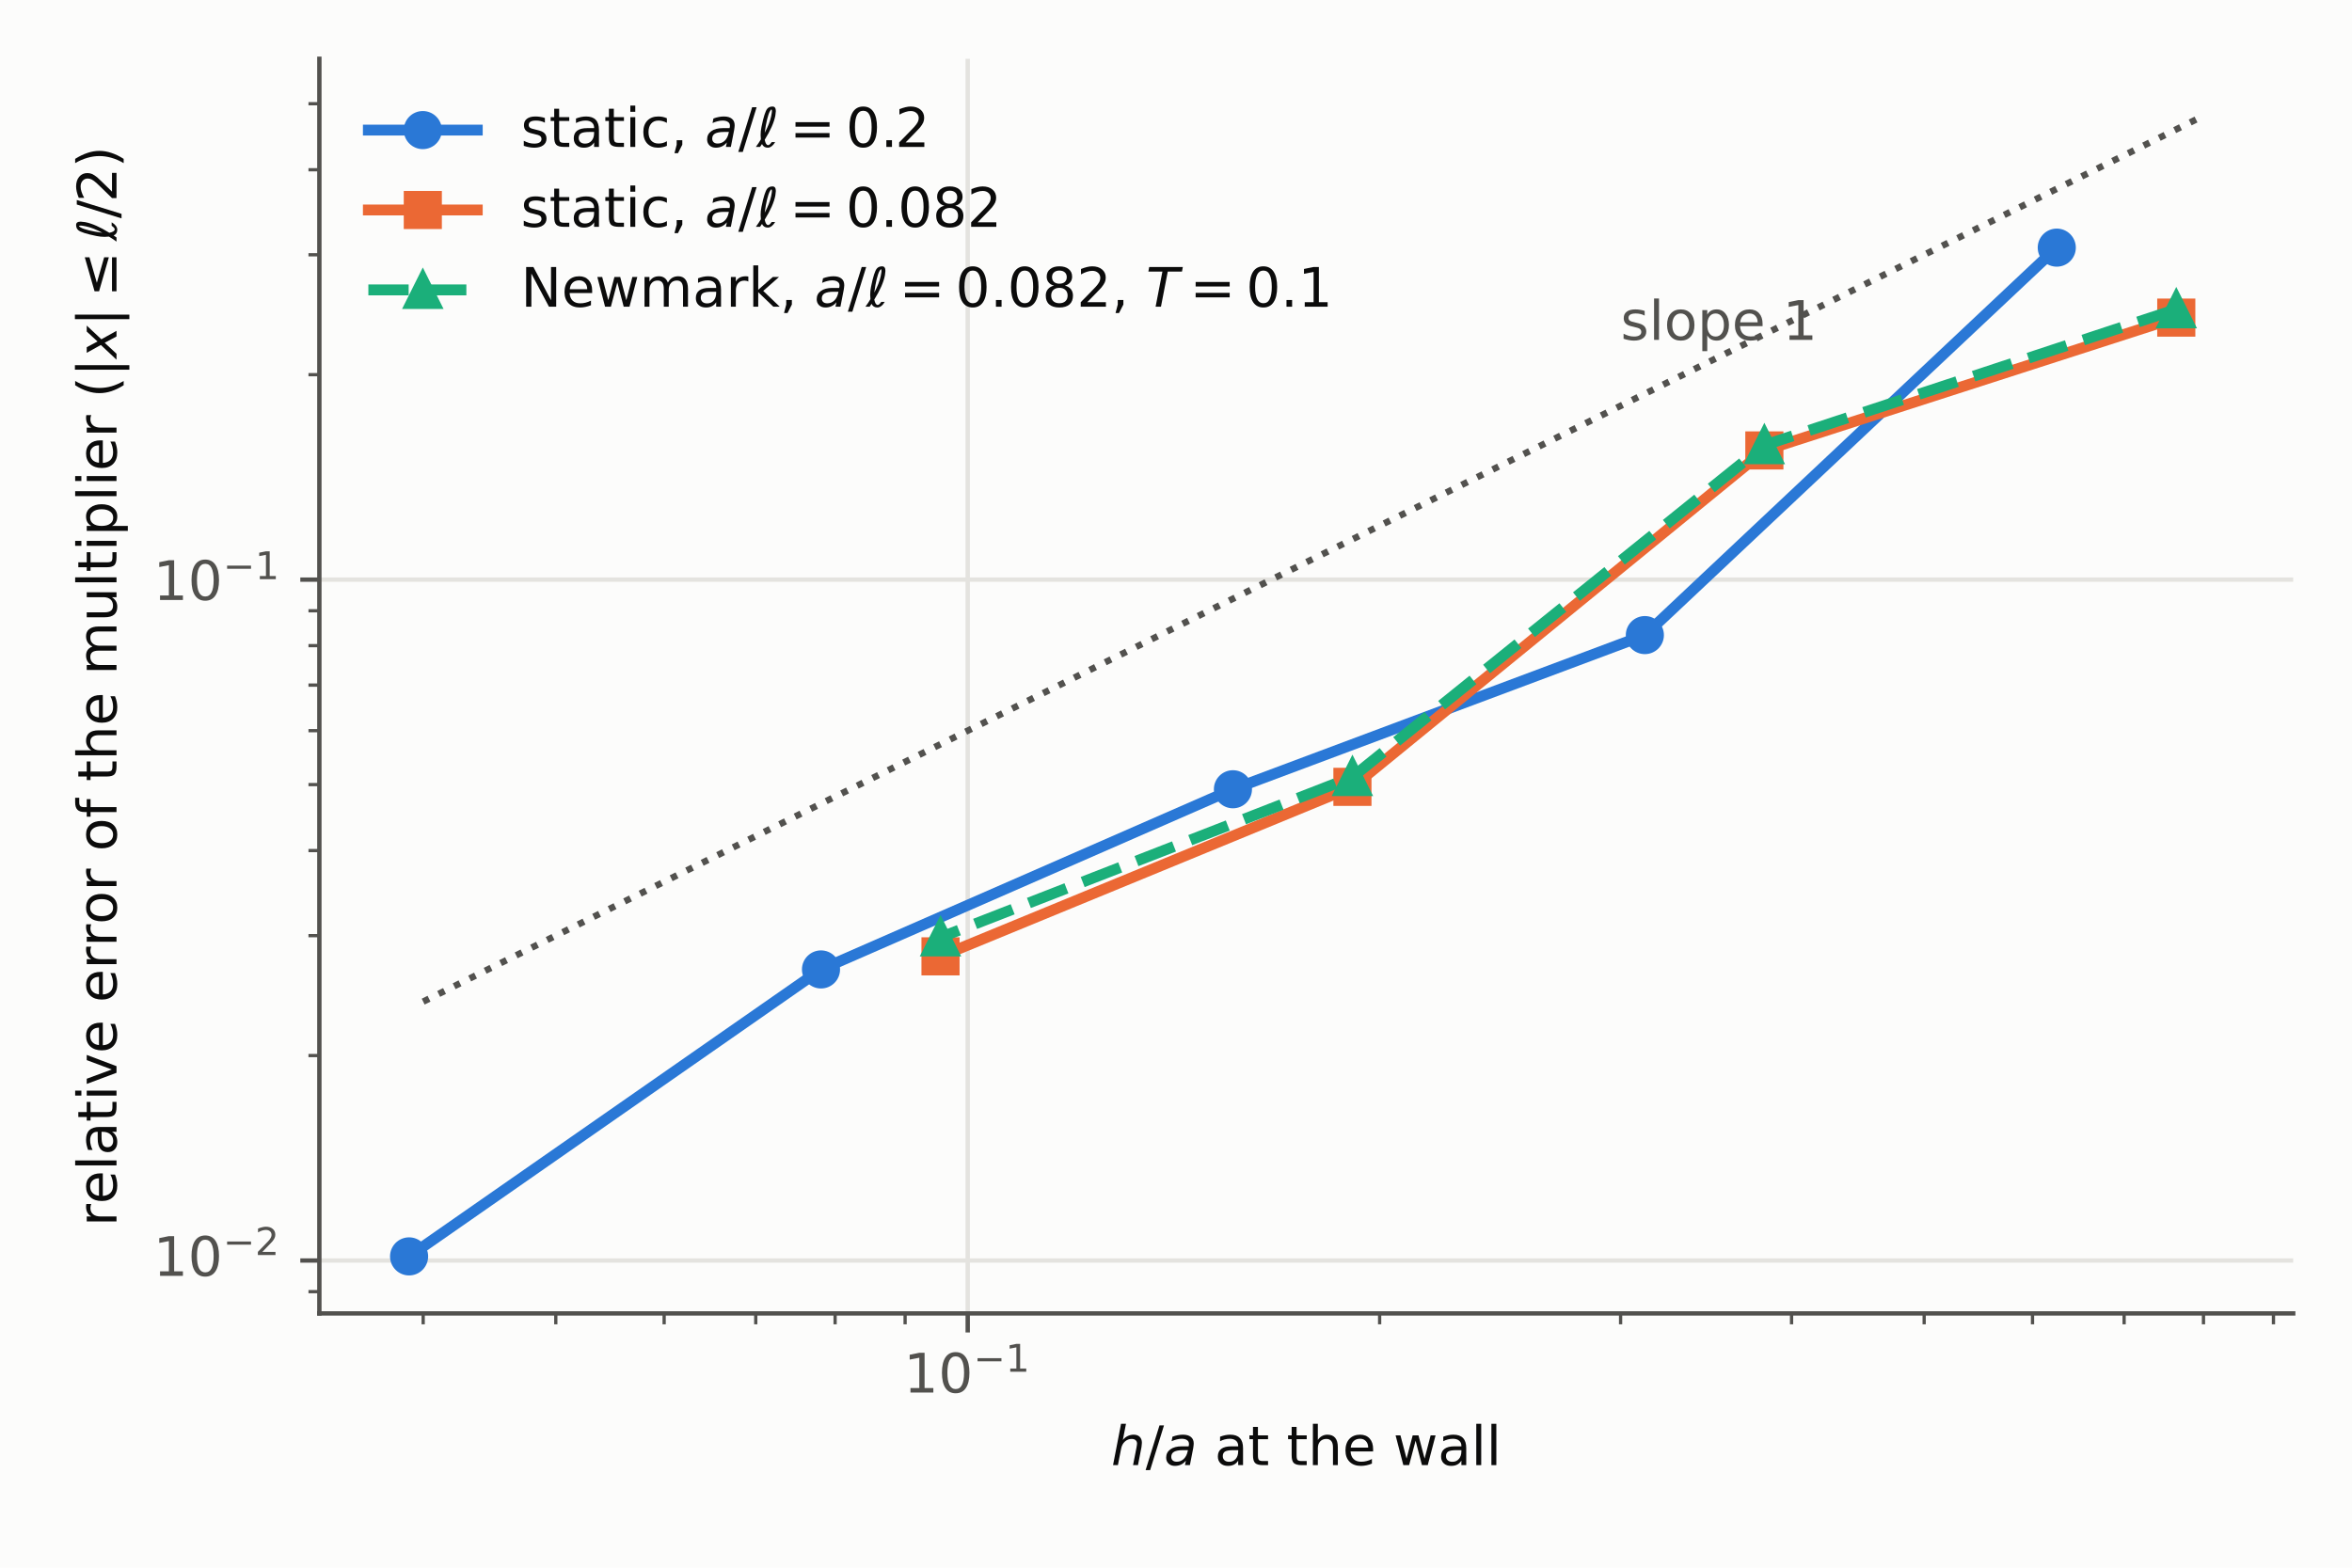
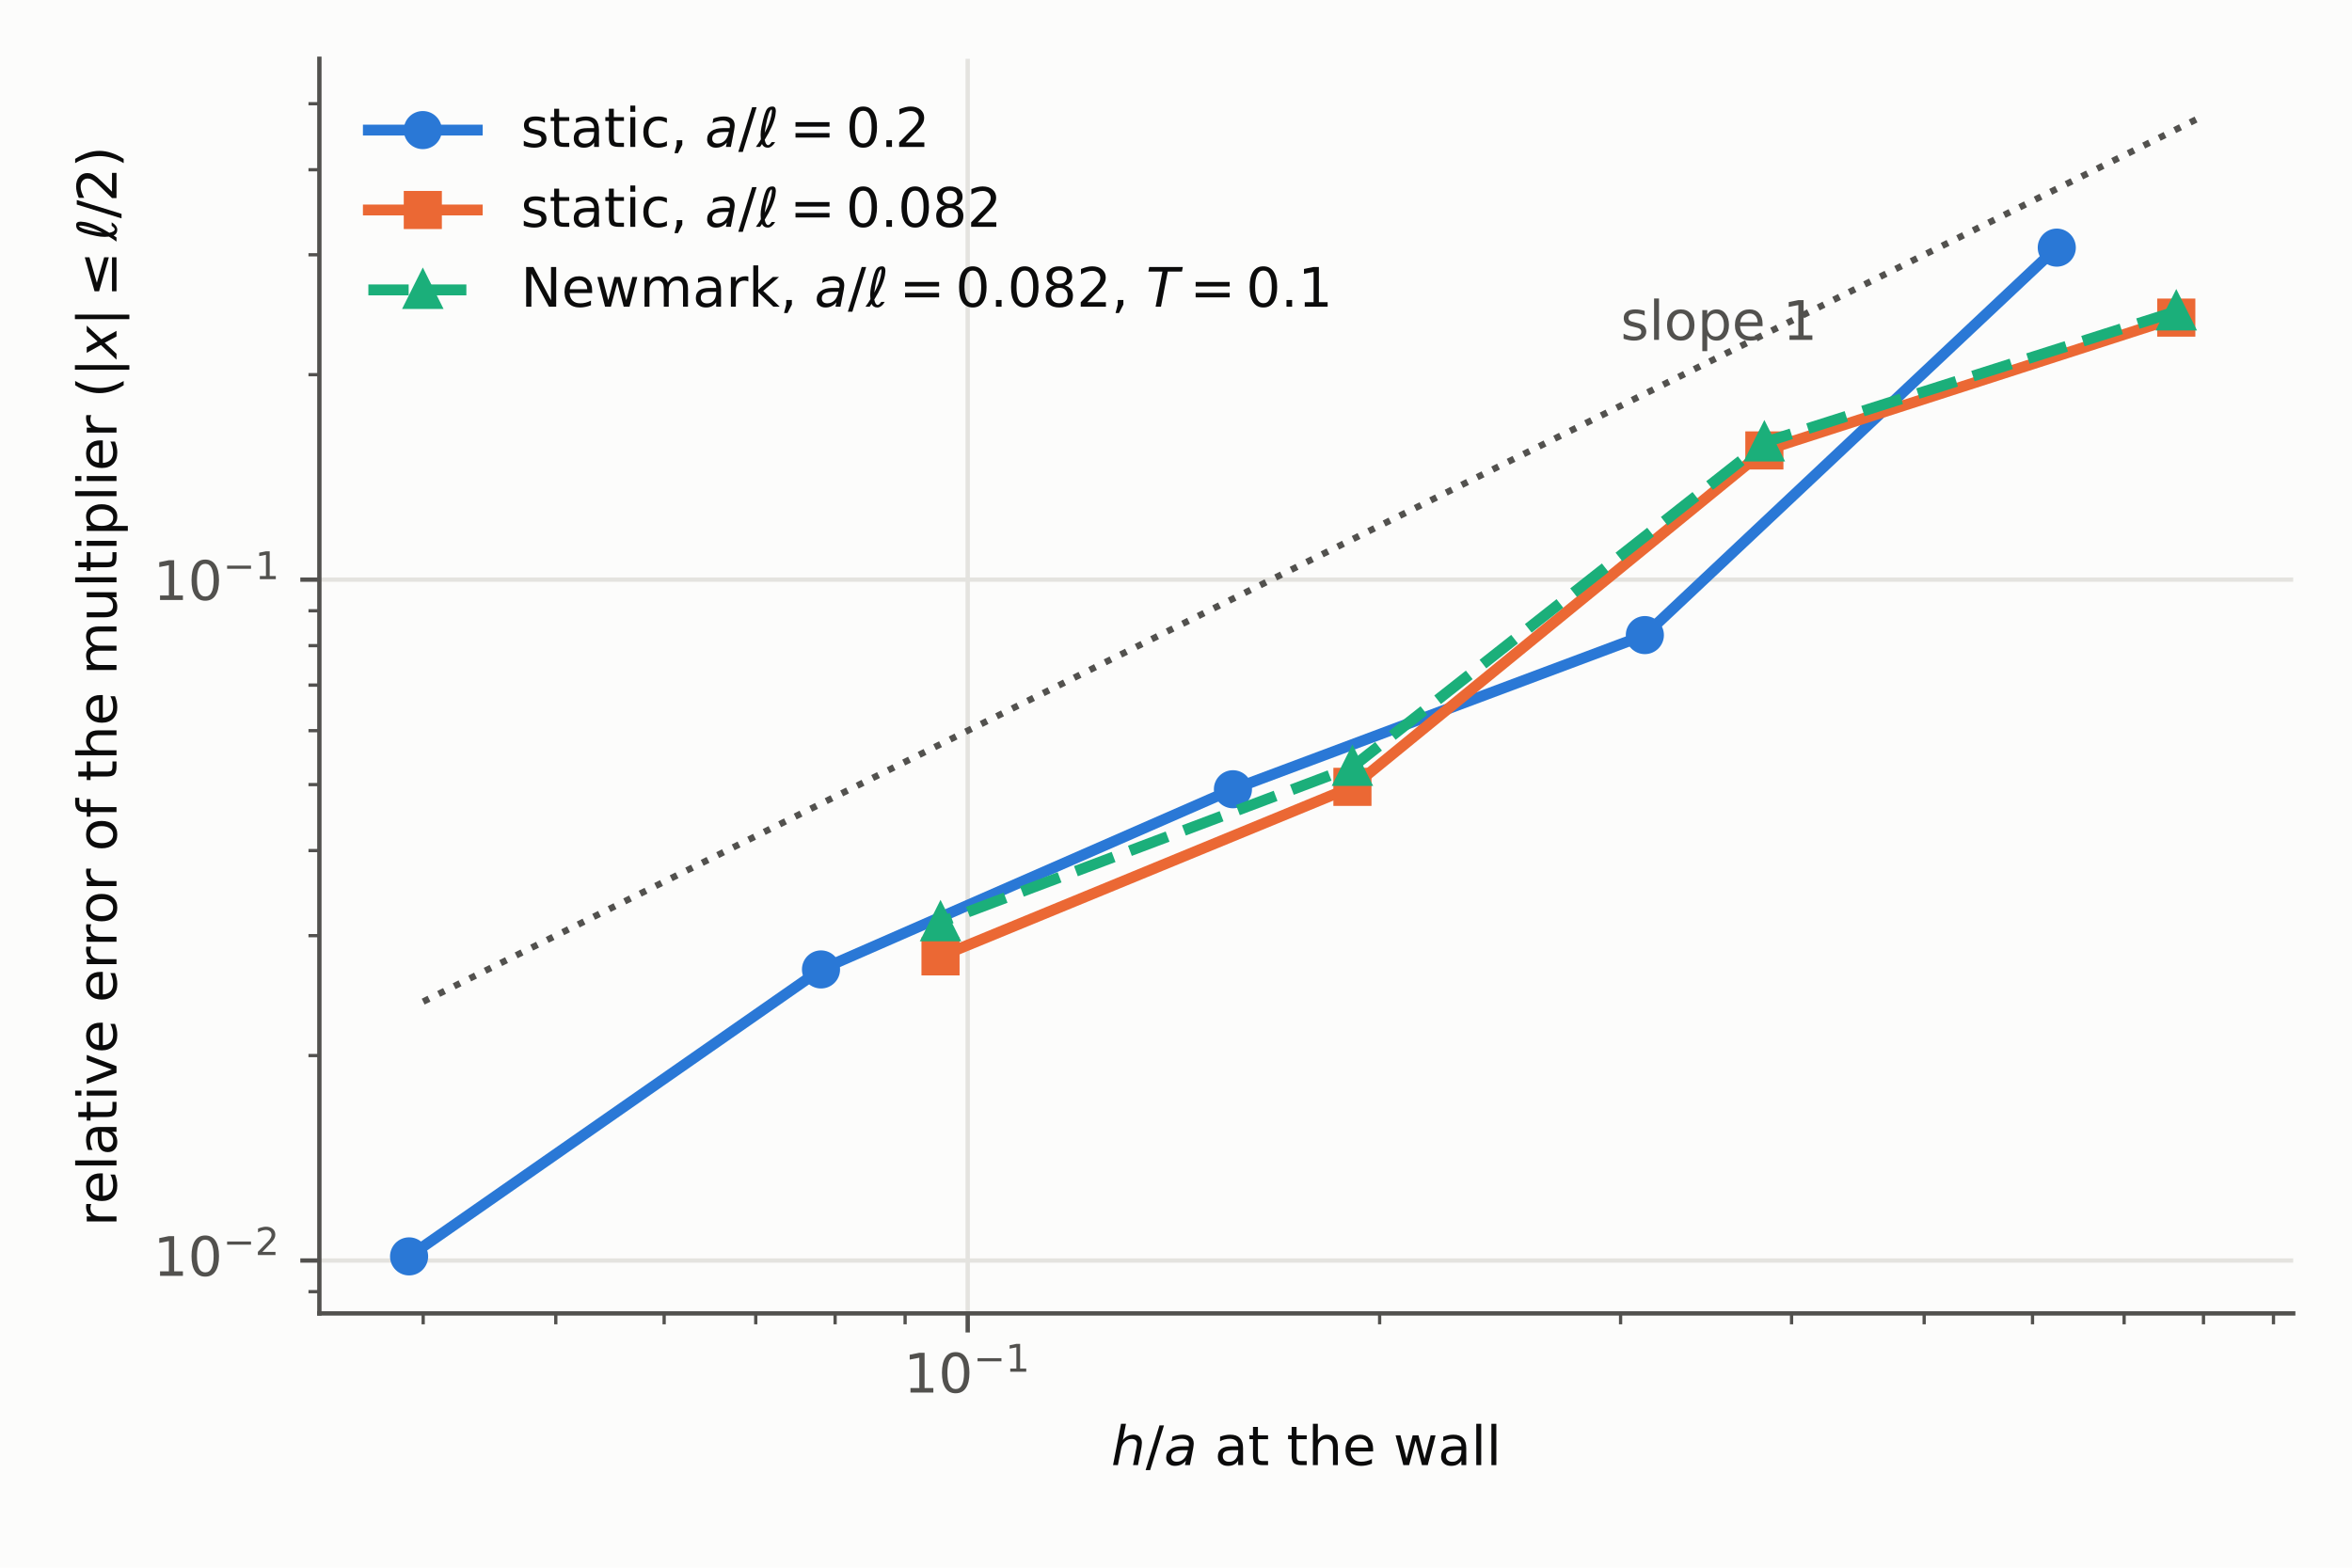
<svg xmlns="http://www.w3.org/2000/svg" xmlns:xlink="http://www.w3.org/1999/xlink" width="432pt" height="288pt" viewBox="0 0 432 288" version="1.1">
  <defs>
    <style type="text/css">*{stroke-linejoin: round; stroke-linecap: butt}</style>
  </defs>
  <g id="figure_1">
    <g id="patch_1">
      <path d="M 0 288 L 432 288 L 432 0 L 0 0 z " style="fill: #fcfcfb" />
    </g>
    <g id="axes_1">
      <g id="patch_2">
        <path d="M 58.659 241.288 L 421.2 241.288 L 421.2 10.8 L 58.659 10.8 z " style="fill: #fcfcfb" />
      </g>
      <g id="matplotlib.axis_1">
        <g id="xtick_1">
          <g id="line2d_1">
            <path d="M 177.743 241.288 L 177.743 10.8 " clip-path="url(#p7ec95b4728)" style="fill: none; stroke: #e4e3df; stroke-width: 0.8; stroke-linecap: square" />
          </g>
          <g id="line2d_2">
            <defs>
              <path id="md7864f41aa" d="M 0 0 L 0 3.5 " style="stroke: #52514e; stroke-width: 0.8" />
            </defs>
            <g>
              <use xlink:href="#md7864f41aa" x="177.743" y="241.288" style="fill: #52514e; stroke: #52514e; stroke-width: 0.8" />
            </g>
          </g>
          <g id="text_1">
            <g style="fill: #52514e" transform="translate(165.9931 255.8864)">
              <text>
                <tspan x="0" y="-0.064" style="font-size: 10px; font-family: 'DejaVu Sans'; fill: #52514e">1</tspan>
                <tspan x="6.362" y="-0.064" style="font-size: 10px; font-family: 'DejaVu Sans'; fill: #52514e">0</tspan>
                <tspan x="12.82" y="-3.892" style="font-size: 7px; font-family: 'DejaVu Sans'; fill: #52514e">−</tspan>
                <tspan x="18.686" y="-3.892" style="font-size: 7px; font-family: 'DejaVu Sans'; fill: #52514e">1</tspan>
              </text>
            </g>
          </g>
        </g>
        <g id="xtick_2">
          <g id="line2d_3">
            <defs>
              <path id="m9e74a2df27" d="M 0 0 L 0 2 " style="stroke: #52514e; stroke-width: 0.6" />
            </defs>
            <g>
              <use xlink:href="#m9e74a2df27" x="77.727" y="241.288" style="fill: #52514e; stroke: #52514e; stroke-width: 0.6" />
            </g>
          </g>
        </g>
        <g id="xtick_3">
          <g id="line2d_4">
            <g>
              <use xlink:href="#m9e74a2df27" x="102.084" y="241.288" style="fill: #52514e; stroke: #52514e; stroke-width: 0.6" />
            </g>
          </g>
        </g>
        <g id="xtick_4">
          <g id="line2d_5">
            <g>
              <use xlink:href="#m9e74a2df27" x="121.985" y="241.288" style="fill: #52514e; stroke: #52514e; stroke-width: 0.6" />
            </g>
          </g>
        </g>
        <g id="xtick_5">
          <g id="line2d_6">
            <g>
              <use xlink:href="#m9e74a2df27" x="138.811" y="241.288" style="fill: #52514e; stroke: #52514e; stroke-width: 0.6" />
            </g>
          </g>
        </g>
        <g id="xtick_6">
          <g id="line2d_7">
            <g>
              <use xlink:href="#m9e74a2df27" x="153.386" y="241.288" style="fill: #52514e; stroke: #52514e; stroke-width: 0.6" />
            </g>
          </g>
        </g>
        <g id="xtick_7">
          <g id="line2d_8">
            <g>
              <use xlink:href="#m9e74a2df27" x="166.243" y="241.288" style="fill: #52514e; stroke: #52514e; stroke-width: 0.6" />
            </g>
          </g>
        </g>
        <g id="xtick_8">
          <g id="line2d_9">
            <g>
              <use xlink:href="#m9e74a2df27" x="253.402" y="241.288" style="fill: #52514e; stroke: #52514e; stroke-width: 0.6" />
            </g>
          </g>
        </g>
        <g id="xtick_9">
          <g id="line2d_10">
            <g>
              <use xlink:href="#m9e74a2df27" x="297.66" y="241.288" style="fill: #52514e; stroke: #52514e; stroke-width: 0.6" />
            </g>
          </g>
        </g>
        <g id="xtick_10">
          <g id="line2d_11">
            <g>
              <use xlink:href="#m9e74a2df27" x="329.062" y="241.288" style="fill: #52514e; stroke: #52514e; stroke-width: 0.6" />
            </g>
          </g>
        </g>
        <g id="xtick_11">
          <g id="line2d_12">
            <g>
              <use xlink:href="#m9e74a2df27" x="353.418" y="241.288" style="fill: #52514e; stroke: #52514e; stroke-width: 0.6" />
            </g>
          </g>
        </g>
        <g id="xtick_12">
          <g id="line2d_13">
            <g>
              <use xlink:href="#m9e74a2df27" x="373.319" y="241.288" style="fill: #52514e; stroke: #52514e; stroke-width: 0.6" />
            </g>
          </g>
        </g>
        <g id="xtick_13">
          <g id="line2d_14">
            <g>
              <use xlink:href="#m9e74a2df27" x="390.145" y="241.288" style="fill: #52514e; stroke: #52514e; stroke-width: 0.6" />
            </g>
          </g>
        </g>
        <g id="xtick_14">
          <g id="line2d_15">
            <g>
              <use xlink:href="#m9e74a2df27" x="404.721" y="241.288" style="fill: #52514e; stroke: #52514e; stroke-width: 0.6" />
            </g>
          </g>
        </g>
        <g id="xtick_15">
          <g id="line2d_16">
            <g>
              <use xlink:href="#m9e74a2df27" x="417.577" y="241.288" style="fill: #52514e; stroke: #52514e; stroke-width: 0.6" />
            </g>
          </g>
        </g>
        <g id="text_2">
          <g style="fill: #0b0b0b" transform="translate(204.0795 269.5646)">
            <text>
              <tspan x="0" y="-0.406" style="font-style: oblique; font-size: 10px; font-family: 'DejaVu Sans'; fill: #0b0b0b">h</tspan>
              <tspan x="9.707" y="-0.406" style="font-style: oblique; font-size: 10px; font-family: 'DejaVu Sans'; fill: #0b0b0b">a</tspan>
              <tspan x="6.338" y="-0.406" style="font-size: 10px; font-family: 'DejaVu Sans'; fill: #0b0b0b">/</tspan>
              <tspan x="15.835" y="-0.406" style="font-size: 10px; font-family: 'DejaVu Sans'; fill: #0b0b0b"> </tspan>
              <tspan x="19.014" y="-0.406" style="font-size: 10px; font-family: 'DejaVu Sans'; fill: #0b0b0b">a</tspan>
              <tspan x="25.142" y="-0.406" style="font-size: 10px; font-family: 'DejaVu Sans'; fill: #0b0b0b">t</tspan>
              <tspan x="29.062" y="-0.406" style="font-size: 10px; font-family: 'DejaVu Sans'; fill: #0b0b0b"> </tspan>
              <tspan x="32.241" y="-0.406" style="font-size: 10px; font-family: 'DejaVu Sans'; fill: #0b0b0b">t</tspan>
              <tspan x="36.162" y="-0.406" style="font-size: 10px; font-family: 'DejaVu Sans'; fill: #0b0b0b">h</tspan>
              <tspan x="42.5" y="-0.406" style="font-size: 10px; font-family: 'DejaVu Sans'; fill: #0b0b0b">e</tspan>
              <tspan x="48.652" y="-0.406" style="font-size: 10px; font-family: 'DejaVu Sans'; fill: #0b0b0b"> </tspan>
              <tspan x="51.831" y="-0.406" style="font-size: 10px; font-family: 'DejaVu Sans'; fill: #0b0b0b">w</tspan>
              <tspan x="60.01" y="-0.406" style="font-size: 10px; font-family: 'DejaVu Sans'; fill: #0b0b0b">a</tspan>
              <tspan x="66.138" y="-0.406" style="font-size: 10px; font-family: 'DejaVu Sans'; fill: #0b0b0b">l</tspan>
              <tspan x="68.916" y="-0.406" style="font-size: 10px; font-family: 'DejaVu Sans'; fill: #0b0b0b">l</tspan>
            </text>
          </g>
        </g>
      </g>
      <g id="matplotlib.axis_2">
        <g id="ytick_1">
          <g id="line2d_17">
            <path d="M 58.659 231.567 L 421.2 231.567 " clip-path="url(#p7ec95b4728)" style="fill: none; stroke: #e4e3df; stroke-width: 0.8; stroke-linecap: square" />
          </g>
          <g id="line2d_18">
            <defs>
              <path id="maba79d8c3d" d="M 0 0 L -3.5 0 " style="stroke: #52514e; stroke-width: 0.8" />
            </defs>
            <g>
              <use xlink:href="#maba79d8c3d" x="58.659" y="231.567" style="fill: #52514e; stroke: #52514e; stroke-width: 0.8" />
            </g>
          </g>
          <g id="text_3">
            <g style="fill: #52514e" transform="translate(28.1591 235.3659)">
              <text>
                <tspan x="0" y="-0.977" style="font-size: 10px; font-family: 'DejaVu Sans'; fill: #52514e">1</tspan>
                <tspan x="6.362" y="-0.977" style="font-size: 10px; font-family: 'DejaVu Sans'; fill: #52514e">0</tspan>
                <tspan x="12.82" y="-4.805" style="font-size: 7px; font-family: 'DejaVu Sans'; fill: #52514e">−</tspan>
                <tspan x="18.686" y="-4.805" style="font-size: 7px; font-family: 'DejaVu Sans'; fill: #52514e">2</tspan>
              </text>
            </g>
          </g>
        </g>
        <g id="ytick_2">
          <g id="line2d_19">
            <path d="M 58.659 106.487 L 421.2 106.487 " clip-path="url(#p7ec95b4728)" style="fill: none; stroke: #e4e3df; stroke-width: 0.8; stroke-linecap: square" />
          </g>
          <g id="line2d_20">
            <g>
              <use xlink:href="#maba79d8c3d" x="58.659" y="106.487" style="fill: #52514e; stroke: #52514e; stroke-width: 0.8" />
            </g>
          </g>
          <g id="text_4">
            <g style="fill: #52514e" transform="translate(28.1591 110.2857)">
              <text>
                <tspan x="0" y="-0.064" style="font-size: 10px; font-family: 'DejaVu Sans'; fill: #52514e">1</tspan>
                <tspan x="6.362" y="-0.064" style="font-size: 10px; font-family: 'DejaVu Sans'; fill: #52514e">0</tspan>
                <tspan x="12.82" y="-3.892" style="font-size: 7px; font-family: 'DejaVu Sans'; fill: #52514e">−</tspan>
                <tspan x="18.686" y="-3.892" style="font-size: 7px; font-family: 'DejaVu Sans'; fill: #52514e">1</tspan>
              </text>
            </g>
          </g>
        </g>
        <g id="ytick_3">
          <g id="line2d_21">
            <defs>
              <path id="m2e08113ca2" d="M 0 0 L -2 0 " style="stroke: #52514e; stroke-width: 0.6" />
            </defs>
            <g>
              <use xlink:href="#m2e08113ca2" x="58.659" y="237.29" style="fill: #52514e; stroke: #52514e; stroke-width: 0.6" />
            </g>
          </g>
        </g>
        <g id="ytick_4">
          <g id="line2d_22">
            <g>
              <use xlink:href="#m2e08113ca2" x="58.659" y="193.914" style="fill: #52514e; stroke: #52514e; stroke-width: 0.6" />
            </g>
          </g>
        </g>
        <g id="ytick_5">
          <g id="line2d_23">
            <g>
              <use xlink:href="#m2e08113ca2" x="58.659" y="171.888" style="fill: #52514e; stroke: #52514e; stroke-width: 0.6" />
            </g>
          </g>
        </g>
        <g id="ytick_6">
          <g id="line2d_24">
            <g>
              <use xlink:href="#m2e08113ca2" x="58.659" y="156.261" style="fill: #52514e; stroke: #52514e; stroke-width: 0.6" />
            </g>
          </g>
        </g>
        <g id="ytick_7">
          <g id="line2d_25">
            <g>
              <use xlink:href="#m2e08113ca2" x="58.659" y="144.139" style="fill: #52514e; stroke: #52514e; stroke-width: 0.6" />
            </g>
          </g>
        </g>
        <g id="ytick_8">
          <g id="line2d_26">
            <g>
              <use xlink:href="#m2e08113ca2" x="58.659" y="134.235" style="fill: #52514e; stroke: #52514e; stroke-width: 0.6" />
            </g>
          </g>
        </g>
        <g id="ytick_9">
          <g id="line2d_27">
            <g>
              <use xlink:href="#m2e08113ca2" x="58.659" y="125.862" style="fill: #52514e; stroke: #52514e; stroke-width: 0.6" />
            </g>
          </g>
        </g>
        <g id="ytick_10">
          <g id="line2d_28">
            <g>
              <use xlink:href="#m2e08113ca2" x="58.659" y="118.608" style="fill: #52514e; stroke: #52514e; stroke-width: 0.6" />
            </g>
          </g>
        </g>
        <g id="ytick_11">
          <g id="line2d_29">
            <g>
              <use xlink:href="#m2e08113ca2" x="58.659" y="112.21" style="fill: #52514e; stroke: #52514e; stroke-width: 0.6" />
            </g>
          </g>
        </g>
        <g id="ytick_12">
          <g id="line2d_30">
            <g>
              <use xlink:href="#m2e08113ca2" x="58.659" y="68.834" style="fill: #52514e; stroke: #52514e; stroke-width: 0.6" />
            </g>
          </g>
        </g>
        <g id="ytick_13">
          <g id="line2d_31">
            <g>
              <use xlink:href="#m2e08113ca2" x="58.659" y="46.808" style="fill: #52514e; stroke: #52514e; stroke-width: 0.6" />
            </g>
          </g>
        </g>
        <g id="ytick_14">
          <g id="line2d_32">
            <g>
              <use xlink:href="#m2e08113ca2" x="58.659" y="31.181" style="fill: #52514e; stroke: #52514e; stroke-width: 0.6" />
            </g>
          </g>
        </g>
        <g id="ytick_15">
          <g id="line2d_33">
            <g>
              <use xlink:href="#m2e08113ca2" x="58.659" y="19.059" style="fill: #52514e; stroke: #52514e; stroke-width: 0.6" />
            </g>
          </g>
        </g>
        <g id="text_5">
          <g style="fill: #0b0b0b" transform="translate(21.7591 225.294) rotate(-90)">
            <text>
              <tspan x="0" y="-0.359" style="font-size: 10px; font-family: 'DejaVu Sans'; fill: #0b0b0b">r</tspan>
              <tspan x="4.111" y="-0.359" style="font-size: 10px; font-family: 'DejaVu Sans'; fill: #0b0b0b">e</tspan>
              <tspan x="10.264" y="-0.359" style="font-size: 10px; font-family: 'DejaVu Sans'; fill: #0b0b0b">l</tspan>
              <tspan x="13.042" y="-0.359" style="font-size: 10px; font-family: 'DejaVu Sans'; fill: #0b0b0b">a</tspan>
              <tspan x="19.17" y="-0.359" style="font-size: 10px; font-family: 'DejaVu Sans'; fill: #0b0b0b">t</tspan>
              <tspan x="23.091" y="-0.359" style="font-size: 10px; font-family: 'DejaVu Sans'; fill: #0b0b0b">i</tspan>
              <tspan x="25.869" y="-0.359" style="font-size: 10px; font-family: 'DejaVu Sans'; fill: #0b0b0b">v</tspan>
              <tspan x="31.787" y="-0.359" style="font-size: 10px; font-family: 'DejaVu Sans'; fill: #0b0b0b">e</tspan>
              <tspan x="37.939" y="-0.359" style="font-size: 10px; font-family: 'DejaVu Sans'; fill: #0b0b0b"> </tspan>
              <tspan x="41.118" y="-0.359" style="font-size: 10px; font-family: 'DejaVu Sans'; fill: #0b0b0b">e</tspan>
              <tspan x="47.271" y="-0.359" style="font-size: 10px; font-family: 'DejaVu Sans'; fill: #0b0b0b">r</tspan>
              <tspan x="51.382" y="-0.359" style="font-size: 10px; font-family: 'DejaVu Sans'; fill: #0b0b0b">r</tspan>
              <tspan x="55.493" y="-0.359" style="font-size: 10px; font-family: 'DejaVu Sans'; fill: #0b0b0b">o</tspan>
              <tspan x="61.611" y="-0.359" style="font-size: 10px; font-family: 'DejaVu Sans'; fill: #0b0b0b">r</tspan>
              <tspan x="65.723" y="-0.359" style="font-size: 10px; font-family: 'DejaVu Sans'; fill: #0b0b0b"> </tspan>
              <tspan x="68.901" y="-0.359" style="font-size: 10px; font-family: 'DejaVu Sans'; fill: #0b0b0b">o</tspan>
              <tspan x="75.02" y="-0.359" style="font-size: 10px; font-family: 'DejaVu Sans'; fill: #0b0b0b">f</tspan>
              <tspan x="78.54" y="-0.359" style="font-size: 10px; font-family: 'DejaVu Sans'; fill: #0b0b0b"> </tspan>
              <tspan x="81.719" y="-0.359" style="font-size: 10px; font-family: 'DejaVu Sans'; fill: #0b0b0b">t</tspan>
              <tspan x="85.64" y="-0.359" style="font-size: 10px; font-family: 'DejaVu Sans'; fill: #0b0b0b">h</tspan>
              <tspan x="91.978" y="-0.359" style="font-size: 10px; font-family: 'DejaVu Sans'; fill: #0b0b0b">e</tspan>
              <tspan x="98.13" y="-0.359" style="font-size: 10px; font-family: 'DejaVu Sans'; fill: #0b0b0b"> </tspan>
              <tspan x="101.309" y="-0.359" style="font-size: 10px; font-family: 'DejaVu Sans'; fill: #0b0b0b">m</tspan>
              <tspan x="111.05" y="-0.359" style="font-size: 10px; font-family: 'DejaVu Sans'; fill: #0b0b0b">u</tspan>
              <tspan x="117.388" y="-0.359" style="font-size: 10px; font-family: 'DejaVu Sans'; fill: #0b0b0b">l</tspan>
              <tspan x="120.166" y="-0.359" style="font-size: 10px; font-family: 'DejaVu Sans'; fill: #0b0b0b">t</tspan>
              <tspan x="124.087" y="-0.359" style="font-size: 10px; font-family: 'DejaVu Sans'; fill: #0b0b0b">i</tspan>
              <tspan x="126.865" y="-0.359" style="font-size: 10px; font-family: 'DejaVu Sans'; fill: #0b0b0b">p</tspan>
              <tspan x="133.213" y="-0.359" style="font-size: 10px; font-family: 'DejaVu Sans'; fill: #0b0b0b">l</tspan>
              <tspan x="135.991" y="-0.359" style="font-size: 10px; font-family: 'DejaVu Sans'; fill: #0b0b0b">i</tspan>
              <tspan x="138.77" y="-0.359" style="font-size: 10px; font-family: 'DejaVu Sans'; fill: #0b0b0b">e</tspan>
              <tspan x="144.922" y="-0.359" style="font-size: 10px; font-family: 'DejaVu Sans'; fill: #0b0b0b">r</tspan>
              <tspan x="149.033" y="-0.359" style="font-size: 10px; font-family: 'DejaVu Sans'; fill: #0b0b0b"> </tspan>
              <tspan x="152.212" y="-0.359" style="font-size: 10px; font-family: 'DejaVu Sans'; fill: #0b0b0b">(</tspan>
              <tspan x="156.113" y="-0.359" style="font-size: 10px; font-family: 'DejaVu Sans'; fill: #0b0b0b">|</tspan>
              <tspan x="165.4" y="-0.359" style="font-size: 10px; font-family: 'DejaVu Sans'; fill: #0b0b0b">|</tspan>
              <tspan x="170.718" y="-0.359" style="font-size: 10px; font-family: 'DejaVu Sans'; fill: #0b0b0b">≤</tspan>
              <tspan x="185.176" y="-0.359" style="font-size: 10px; font-family: 'DejaVu Sans'; fill: #0b0b0b">/</tspan>
              <tspan x="188.17" y="-0.359" style="font-size: 10px; font-family: 'DejaVu Sans'; fill: #0b0b0b">2</tspan>
              <tspan x="194.532" y="-0.359" style="font-size: 10px; font-family: 'DejaVu Sans'; fill: #0b0b0b">)</tspan>
              <tspan x="159.482" y="-0.359" style="font-style: oblique; font-size: 10px; font-family: 'DejaVu Sans'; fill: #0b0b0b">x</tspan>
              <tspan x="181.045" y="-0.359" style="font-style: oblique; font-size: 10px; font-family: 'DejaVu Sans'; fill: #0b0b0b">ℓ</tspan>
            </text>
          </g>
        </g>
      </g>
      <g id="line2d_34">
        <path d="M 377.775 45.492 L 302.116 116.673 L 226.457 144.994 L 150.797 178.096 L 75.138 230.811 " clip-path="url(#p7ec95b4728)" style="fill: none; stroke: #2a78d6; stroke-width: 2; stroke-linecap: square" />
        <defs>
          <path id="m1b348e968e" d="M 0 3 C 0.796 3 1.559 2.684 2.121 2.121 C 2.684 1.559 3 0.796 3 0 C 3 -0.796 2.684 -1.559 2.121 -2.121 C 1.559 -2.684 0.796 -3 0 -3 C -0.796 -3 -1.559 -2.684 -2.121 -2.121 C -2.684 -1.559 -3 -0.796 -3 0 C -3 0.796 -2.684 1.559 -2.121 2.121 C -1.559 2.684 -0.796 3 0 3 z " style="stroke: #2a78d6" />
        </defs>
        <g clip-path="url(#p7ec95b4728)">
          <use xlink:href="#m1b348e968e" x="377.775" y="45.492" style="fill: #2a78d6; stroke: #2a78d6" />
          <use xlink:href="#m1b348e968e" x="302.116" y="116.673" style="fill: #2a78d6; stroke: #2a78d6" />
          <use xlink:href="#m1b348e968e" x="226.457" y="144.994" style="fill: #2a78d6; stroke: #2a78d6" />
          <use xlink:href="#m1b348e968e" x="150.797" y="178.096" style="fill: #2a78d6; stroke: #2a78d6" />
          <use xlink:href="#m1b348e968e" x="75.138" y="230.811" style="fill: #2a78d6; stroke: #2a78d6" />
        </g>
      </g>
      <g id="line2d_35">
        <path d="M 399.725 58.349 L 324.066 82.749 L 248.406 144.552 L 172.747 175.692 " clip-path="url(#p7ec95b4728)" style="fill: none; stroke: #eb6834; stroke-width: 2; stroke-linecap: square" />
        <defs>
          <path id="m5c63083b22" d="M -3 3 L 3 3 L 3 -3 L -3 -3 z " style="stroke: #eb6834; stroke-linejoin: miter" />
        </defs>
        <g clip-path="url(#p7ec95b4728)">
          <use xlink:href="#m5c63083b22" x="399.725" y="58.349" style="fill: #eb6834; stroke: #eb6834; stroke-linejoin: miter" />
          <use xlink:href="#m5c63083b22" x="324.066" y="82.749" style="fill: #eb6834; stroke: #eb6834; stroke-linejoin: miter" />
          <use xlink:href="#m5c63083b22" x="248.406" y="144.552" style="fill: #eb6834; stroke: #eb6834; stroke-linejoin: miter" />
          <use xlink:href="#m5c63083b22" x="172.747" y="175.692" style="fill: #eb6834; stroke: #eb6834; stroke-linejoin: miter" />
        </g>
      </g>
      <g id="line2d_36">
-         <path d="M 399.725 56.824 L 324.066 81.787 L 248.406 142.744 L 172.747 172.202 " clip-path="url(#p7ec95b4728)" style="fill: none; stroke-dasharray: 7.4,3.2; stroke-dashoffset: 0; stroke: #1baf7a; stroke-width: 2" />
+         <path d="M 399.725 57.208 L 324.066 81.272 L 248.406 140.883 L 172.747 169.426 " clip-path="url(#p7ec95b4728)" style="fill: none; stroke-dasharray: 7.4,3.2; stroke-dashoffset: 0; stroke: #1baf7a; stroke-width: 2" />
        <defs>
          <path id="m25310506db" d="M 0 -3 L -3 3 L 3 3 z " style="stroke: #1baf7a; stroke-linejoin: miter" />
        </defs>
        <g clip-path="url(#p7ec95b4728)">
-           <use xlink:href="#m25310506db" x="399.725" y="56.824" style="fill: #1baf7a; stroke: #1baf7a; stroke-linejoin: miter" />
-           <use xlink:href="#m25310506db" x="324.066" y="81.787" style="fill: #1baf7a; stroke: #1baf7a; stroke-linejoin: miter" />
-           <use xlink:href="#m25310506db" x="248.406" y="142.744" style="fill: #1baf7a; stroke: #1baf7a; stroke-linejoin: miter" />
-           <use xlink:href="#m25310506db" x="172.747" y="172.202" style="fill: #1baf7a; stroke: #1baf7a; stroke-linejoin: miter" />
+           <use xlink:href="#m25310506db" x="399.725" y="57.208" style="fill: #1baf7a; stroke: #1baf7a; stroke-linejoin: miter" />
+           <use xlink:href="#m25310506db" x="324.066" y="81.272" style="fill: #1baf7a; stroke: #1baf7a; stroke-linejoin: miter" />
+           <use xlink:href="#m25310506db" x="248.406" y="140.883" style="fill: #1baf7a; stroke: #1baf7a; stroke-linejoin: miter" />
+           <use xlink:href="#m25310506db" x="172.747" y="169.426" style="fill: #1baf7a; stroke: #1baf7a; stroke-linejoin: miter" />
        </g>
      </g>
      <g id="line2d_37">
        <path d="M 77.727 184.01 L 404.721 21.277 " clip-path="url(#p7ec95b4728)" style="fill: none; stroke-dasharray: 1.2,1.98; stroke-dashoffset: 0; stroke: #52514e; stroke-width: 1.2" />
      </g>
      <g id="patch_3">
        <path d="M 58.659 241.288 L 58.659 10.8 " style="fill: none; stroke: #52514e; stroke-width: 0.8; stroke-linejoin: miter; stroke-linecap: square" />
      </g>
      <g id="patch_4">
        <path d="M 58.659 241.288 L 421.2 241.288 " style="fill: none; stroke: #52514e; stroke-width: 0.8; stroke-linejoin: miter; stroke-linecap: square" />
      </g>
      <g id="text_6">
        <text style="font-size: 10px; font-family: 'DejaVu Sans', 'Bitstream Vera Sans', 'Computer Modern Sans Serif', 'Lucida Grande', 'Verdana', 'Geneva', 'Lucid', 'Arial', 'Helvetica', 'Avant Garde', sans-serif; text-anchor: start; fill: #52514e" x="297.66" y="62.435" transform="rotate(-0 297.6602 62.43545)">slope 1</text>
      </g>
      <g id="legend_1">
        <g id="line2d_38">
          <path d="M 67.659 23.898 L 77.659 23.898 L 87.659 23.898 " style="fill: none; stroke: #2a78d6; stroke-width: 2; stroke-linecap: square" />
          <g>
            <use xlink:href="#m1b348e968e" x="77.659" y="23.898" style="fill: #2a78d6; stroke: #2a78d6" />
          </g>
        </g>
        <g id="text_7">
          <g style="fill: #0b0b0b" transform="translate(95.6591 27.39844)">
            <text>
              <tspan x="0" y="-0.406" style="font-size: 10px; font-family: 'DejaVu Sans'; fill: #0b0b0b">s</tspan>
              <tspan x="5.21" y="-0.406" style="font-size: 10px; font-family: 'DejaVu Sans'; fill: #0b0b0b">t</tspan>
              <tspan x="9.131" y="-0.406" style="font-size: 10px; font-family: 'DejaVu Sans'; fill: #0b0b0b">a</tspan>
              <tspan x="15.259" y="-0.406" style="font-size: 10px; font-family: 'DejaVu Sans'; fill: #0b0b0b">t</tspan>
              <tspan x="19.18" y="-0.406" style="font-size: 10px; font-family: 'DejaVu Sans'; fill: #0b0b0b">i</tspan>
              <tspan x="21.958" y="-0.406" style="font-size: 10px; font-family: 'DejaVu Sans'; fill: #0b0b0b">c</tspan>
              <tspan x="27.456" y="-0.406" style="font-size: 10px; font-family: 'DejaVu Sans'; fill: #0b0b0b">,</tspan>
              <tspan x="30.635" y="-0.406" style="font-size: 10px; font-family: 'DejaVu Sans'; fill: #0b0b0b"> </tspan>
              <tspan x="39.941" y="-0.406" style="font-size: 10px; font-family: 'DejaVu Sans'; fill: #0b0b0b">/</tspan>
              <tspan x="49.39" y="-0.406" style="font-size: 10px; font-family: 'DejaVu Sans'; fill: #0b0b0b">=</tspan>
              <tspan x="59.717" y="-0.406" style="font-size: 10px; font-family: 'DejaVu Sans'; fill: #0b0b0b">0</tspan>
              <tspan x="66.079" y="-0.406" style="font-size: 10px; font-family: 'DejaVu Sans'; fill: #0b0b0b">.</tspan>
              <tspan x="68.758" y="-0.406" style="font-size: 10px; font-family: 'DejaVu Sans'; fill: #0b0b0b">2</tspan>
              <tspan x="33.813" y="-0.406" style="font-style: oblique; font-size: 10px; font-family: 'DejaVu Sans'; fill: #0b0b0b">a</tspan>
              <tspan x="43.311" y="-0.406" style="font-style: oblique; font-size: 10px; font-family: 'DejaVu Sans'; fill: #0b0b0b">ℓ</tspan>
            </text>
          </g>
        </g>
        <g id="line2d_39">
          <path d="M 67.659 38.577 L 77.659 38.577 L 87.659 38.577 " style="fill: none; stroke: #eb6834; stroke-width: 2; stroke-linecap: square" />
          <g>
            <use xlink:href="#m5c63083b22" x="77.659" y="38.577" style="fill: #eb6834; stroke: #eb6834; stroke-linejoin: miter" />
          </g>
        </g>
        <g id="text_8">
          <g style="fill: #0b0b0b" transform="translate(95.6591 42.07656)">
            <text>
              <tspan x="0" y="-0.406" style="font-size: 10px; font-family: 'DejaVu Sans'; fill: #0b0b0b">s</tspan>
              <tspan x="5.21" y="-0.406" style="font-size: 10px; font-family: 'DejaVu Sans'; fill: #0b0b0b">t</tspan>
              <tspan x="9.131" y="-0.406" style="font-size: 10px; font-family: 'DejaVu Sans'; fill: #0b0b0b">a</tspan>
              <tspan x="15.259" y="-0.406" style="font-size: 10px; font-family: 'DejaVu Sans'; fill: #0b0b0b">t</tspan>
              <tspan x="19.18" y="-0.406" style="font-size: 10px; font-family: 'DejaVu Sans'; fill: #0b0b0b">i</tspan>
              <tspan x="21.958" y="-0.406" style="font-size: 10px; font-family: 'DejaVu Sans'; fill: #0b0b0b">c</tspan>
              <tspan x="27.456" y="-0.406" style="font-size: 10px; font-family: 'DejaVu Sans'; fill: #0b0b0b">,</tspan>
              <tspan x="30.635" y="-0.406" style="font-size: 10px; font-family: 'DejaVu Sans'; fill: #0b0b0b"> </tspan>
              <tspan x="39.941" y="-0.406" style="font-size: 10px; font-family: 'DejaVu Sans'; fill: #0b0b0b">/</tspan>
              <tspan x="49.39" y="-0.406" style="font-size: 10px; font-family: 'DejaVu Sans'; fill: #0b0b0b">=</tspan>
              <tspan x="59.717" y="-0.406" style="font-size: 10px; font-family: 'DejaVu Sans'; fill: #0b0b0b">0</tspan>
              <tspan x="66.079" y="-0.406" style="font-size: 10px; font-family: 'DejaVu Sans'; fill: #0b0b0b">.</tspan>
              <tspan x="69.258" y="-0.406" style="font-size: 10px; font-family: 'DejaVu Sans'; fill: #0b0b0b">0</tspan>
              <tspan x="75.62" y="-0.406" style="font-size: 10px; font-family: 'DejaVu Sans'; fill: #0b0b0b">8</tspan>
              <tspan x="81.982" y="-0.406" style="font-size: 10px; font-family: 'DejaVu Sans'; fill: #0b0b0b">2</tspan>
              <tspan x="33.813" y="-0.406" style="font-style: oblique; font-size: 10px; font-family: 'DejaVu Sans'; fill: #0b0b0b">a</tspan>
              <tspan x="43.311" y="-0.406" style="font-style: oblique; font-size: 10px; font-family: 'DejaVu Sans'; fill: #0b0b0b">ℓ</tspan>
            </text>
          </g>
        </g>
        <g id="line2d_40">
          <path d="M 67.659 53.255 L 77.659 53.255 L 87.659 53.255 " style="fill: none; stroke-dasharray: 7.4,3.2; stroke-dashoffset: 0; stroke: #1baf7a; stroke-width: 2" />
          <g>
            <use xlink:href="#m25310506db" x="77.659" y="53.255" style="fill: #1baf7a; stroke: #1baf7a; stroke-linejoin: miter" />
          </g>
        </g>
        <g id="text_9">
          <g style="fill: #0b0b0b" transform="translate(95.6591 56.75469)">
            <text>
              <tspan x="0" y="-0.406" style="font-size: 10px; font-family: 'DejaVu Sans'; fill: #0b0b0b">N</tspan>
              <tspan x="7.48" y="-0.406" style="font-size: 10px; font-family: 'DejaVu Sans'; fill: #0b0b0b">e</tspan>
              <tspan x="13.633" y="-0.406" style="font-size: 10px; font-family: 'DejaVu Sans'; fill: #0b0b0b">w</tspan>
              <tspan x="21.812" y="-0.406" style="font-size: 10px; font-family: 'DejaVu Sans'; fill: #0b0b0b">m</tspan>
              <tspan x="31.553" y="-0.406" style="font-size: 10px; font-family: 'DejaVu Sans'; fill: #0b0b0b">a</tspan>
              <tspan x="37.681" y="-0.406" style="font-size: 10px; font-family: 'DejaVu Sans'; fill: #0b0b0b">r</tspan>
              <tspan x="41.792" y="-0.406" style="font-size: 10px; font-family: 'DejaVu Sans'; fill: #0b0b0b">k</tspan>
              <tspan x="47.583" y="-0.406" style="font-size: 10px; font-family: 'DejaVu Sans'; fill: #0b0b0b">,</tspan>
              <tspan x="50.762" y="-0.406" style="font-size: 10px; font-family: 'DejaVu Sans'; fill: #0b0b0b"> </tspan>
              <tspan x="60.068" y="-0.406" style="font-size: 10px; font-family: 'DejaVu Sans'; fill: #0b0b0b">/</tspan>
              <tspan x="69.517" y="-0.406" style="font-size: 10px; font-family: 'DejaVu Sans'; fill: #0b0b0b">=</tspan>
              <tspan x="79.844" y="-0.406" style="font-size: 10px; font-family: 'DejaVu Sans'; fill: #0b0b0b">0</tspan>
              <tspan x="86.206" y="-0.406" style="font-size: 10px; font-family: 'DejaVu Sans'; fill: #0b0b0b">.</tspan>
              <tspan x="89.385" y="-0.406" style="font-size: 10px; font-family: 'DejaVu Sans'; fill: #0b0b0b">0</tspan>
              <tspan x="95.747" y="-0.406" style="font-size: 10px; font-family: 'DejaVu Sans'; fill: #0b0b0b">8</tspan>
              <tspan x="102.109" y="-0.406" style="font-size: 10px; font-family: 'DejaVu Sans'; fill: #0b0b0b">2</tspan>
              <tspan x="108.472" y="-0.406" style="font-size: 10px; font-family: 'DejaVu Sans'; fill: #0b0b0b">,</tspan>
              <tspan x="111.65" y="-0.406" style="font-size: 10px; font-family: 'DejaVu Sans'; fill: #0b0b0b"> </tspan>
              <tspan x="122.886" y="-0.406" style="font-size: 10px; font-family: 'DejaVu Sans'; fill: #0b0b0b">=</tspan>
              <tspan x="133.213" y="-0.406" style="font-size: 10px; font-family: 'DejaVu Sans'; fill: #0b0b0b">0</tspan>
              <tspan x="139.575" y="-0.406" style="font-size: 10px; font-family: 'DejaVu Sans'; fill: #0b0b0b">.</tspan>
              <tspan x="142.754" y="-0.406" style="font-size: 10px; font-family: 'DejaVu Sans'; fill: #0b0b0b">1</tspan>
              <tspan x="53.94" y="-0.406" style="font-style: oblique; font-size: 10px; font-family: 'DejaVu Sans'; fill: #0b0b0b">a</tspan>
              <tspan x="63.438" y="-0.406" style="font-style: oblique; font-size: 10px; font-family: 'DejaVu Sans'; fill: #0b0b0b">ℓ</tspan>
              <tspan x="114.829" y="-0.406" style="font-style: oblique; font-size: 10px; font-family: 'DejaVu Sans'; fill: #0b0b0b">T</tspan>
            </text>
          </g>
        </g>
      </g>
    </g>
  </g>
  <defs>
    <clipPath id="p7ec95b4728">
      <rect x="58.659" y="10.8" width="362.541" height="230.488" />
    </clipPath>
  </defs>
</svg>
